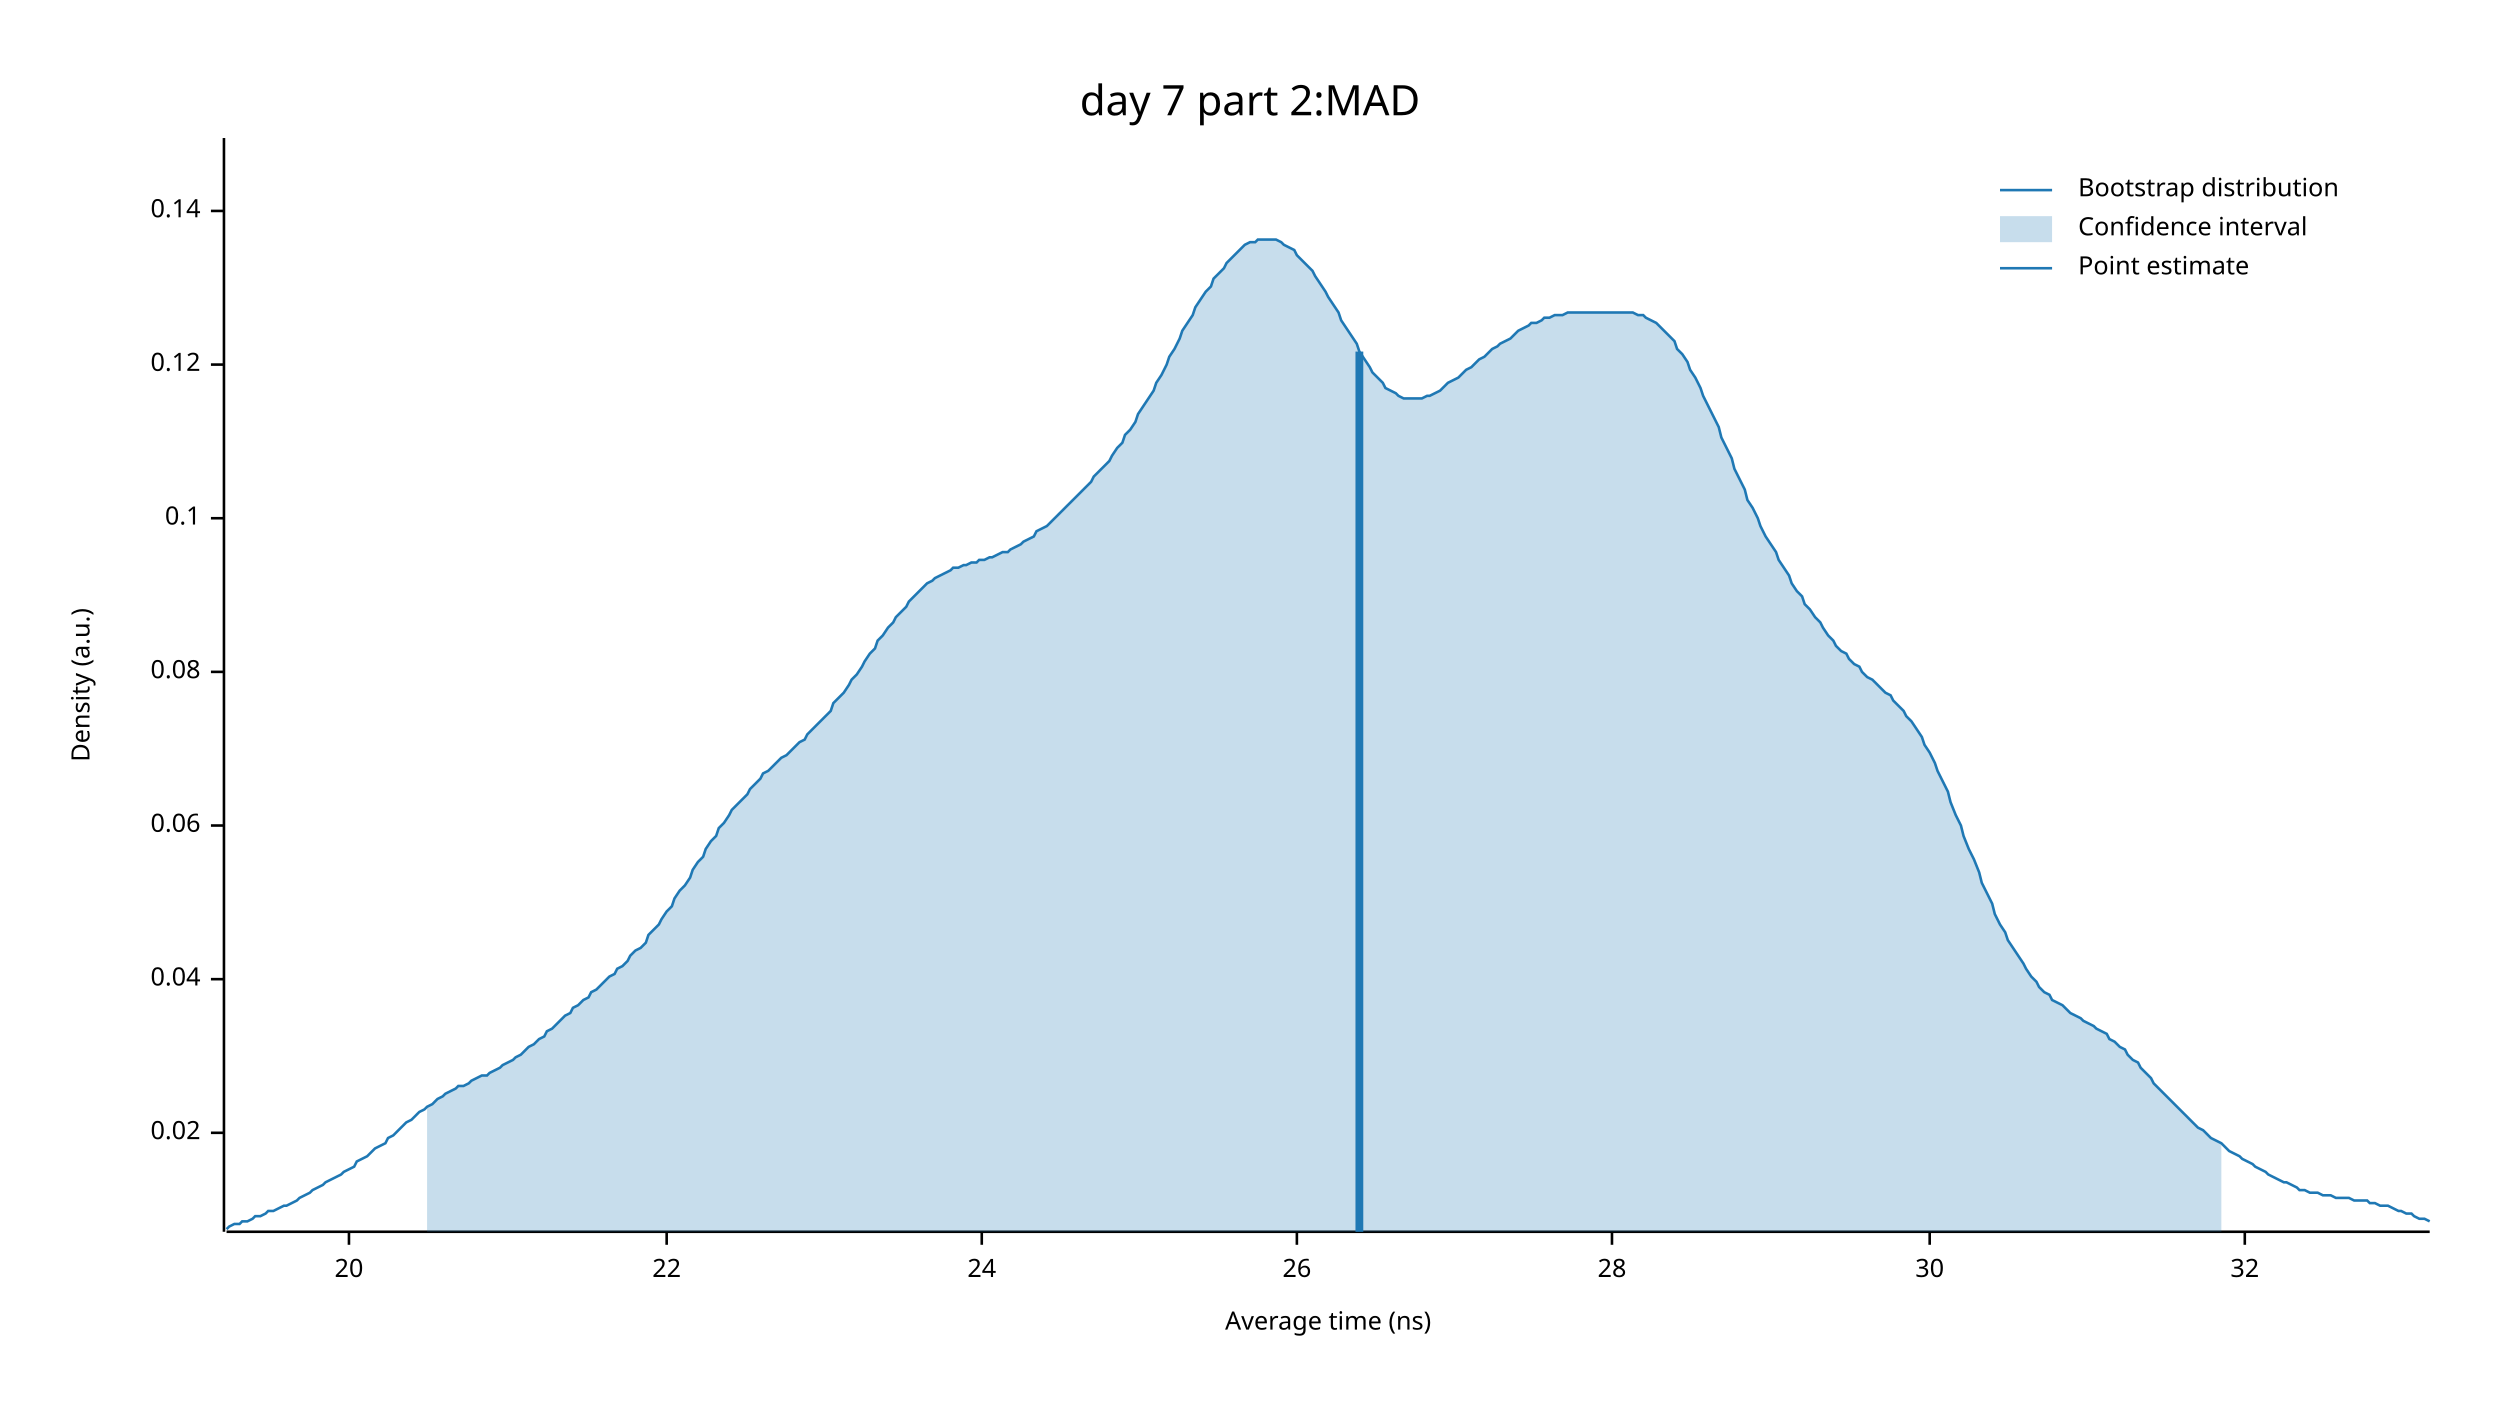
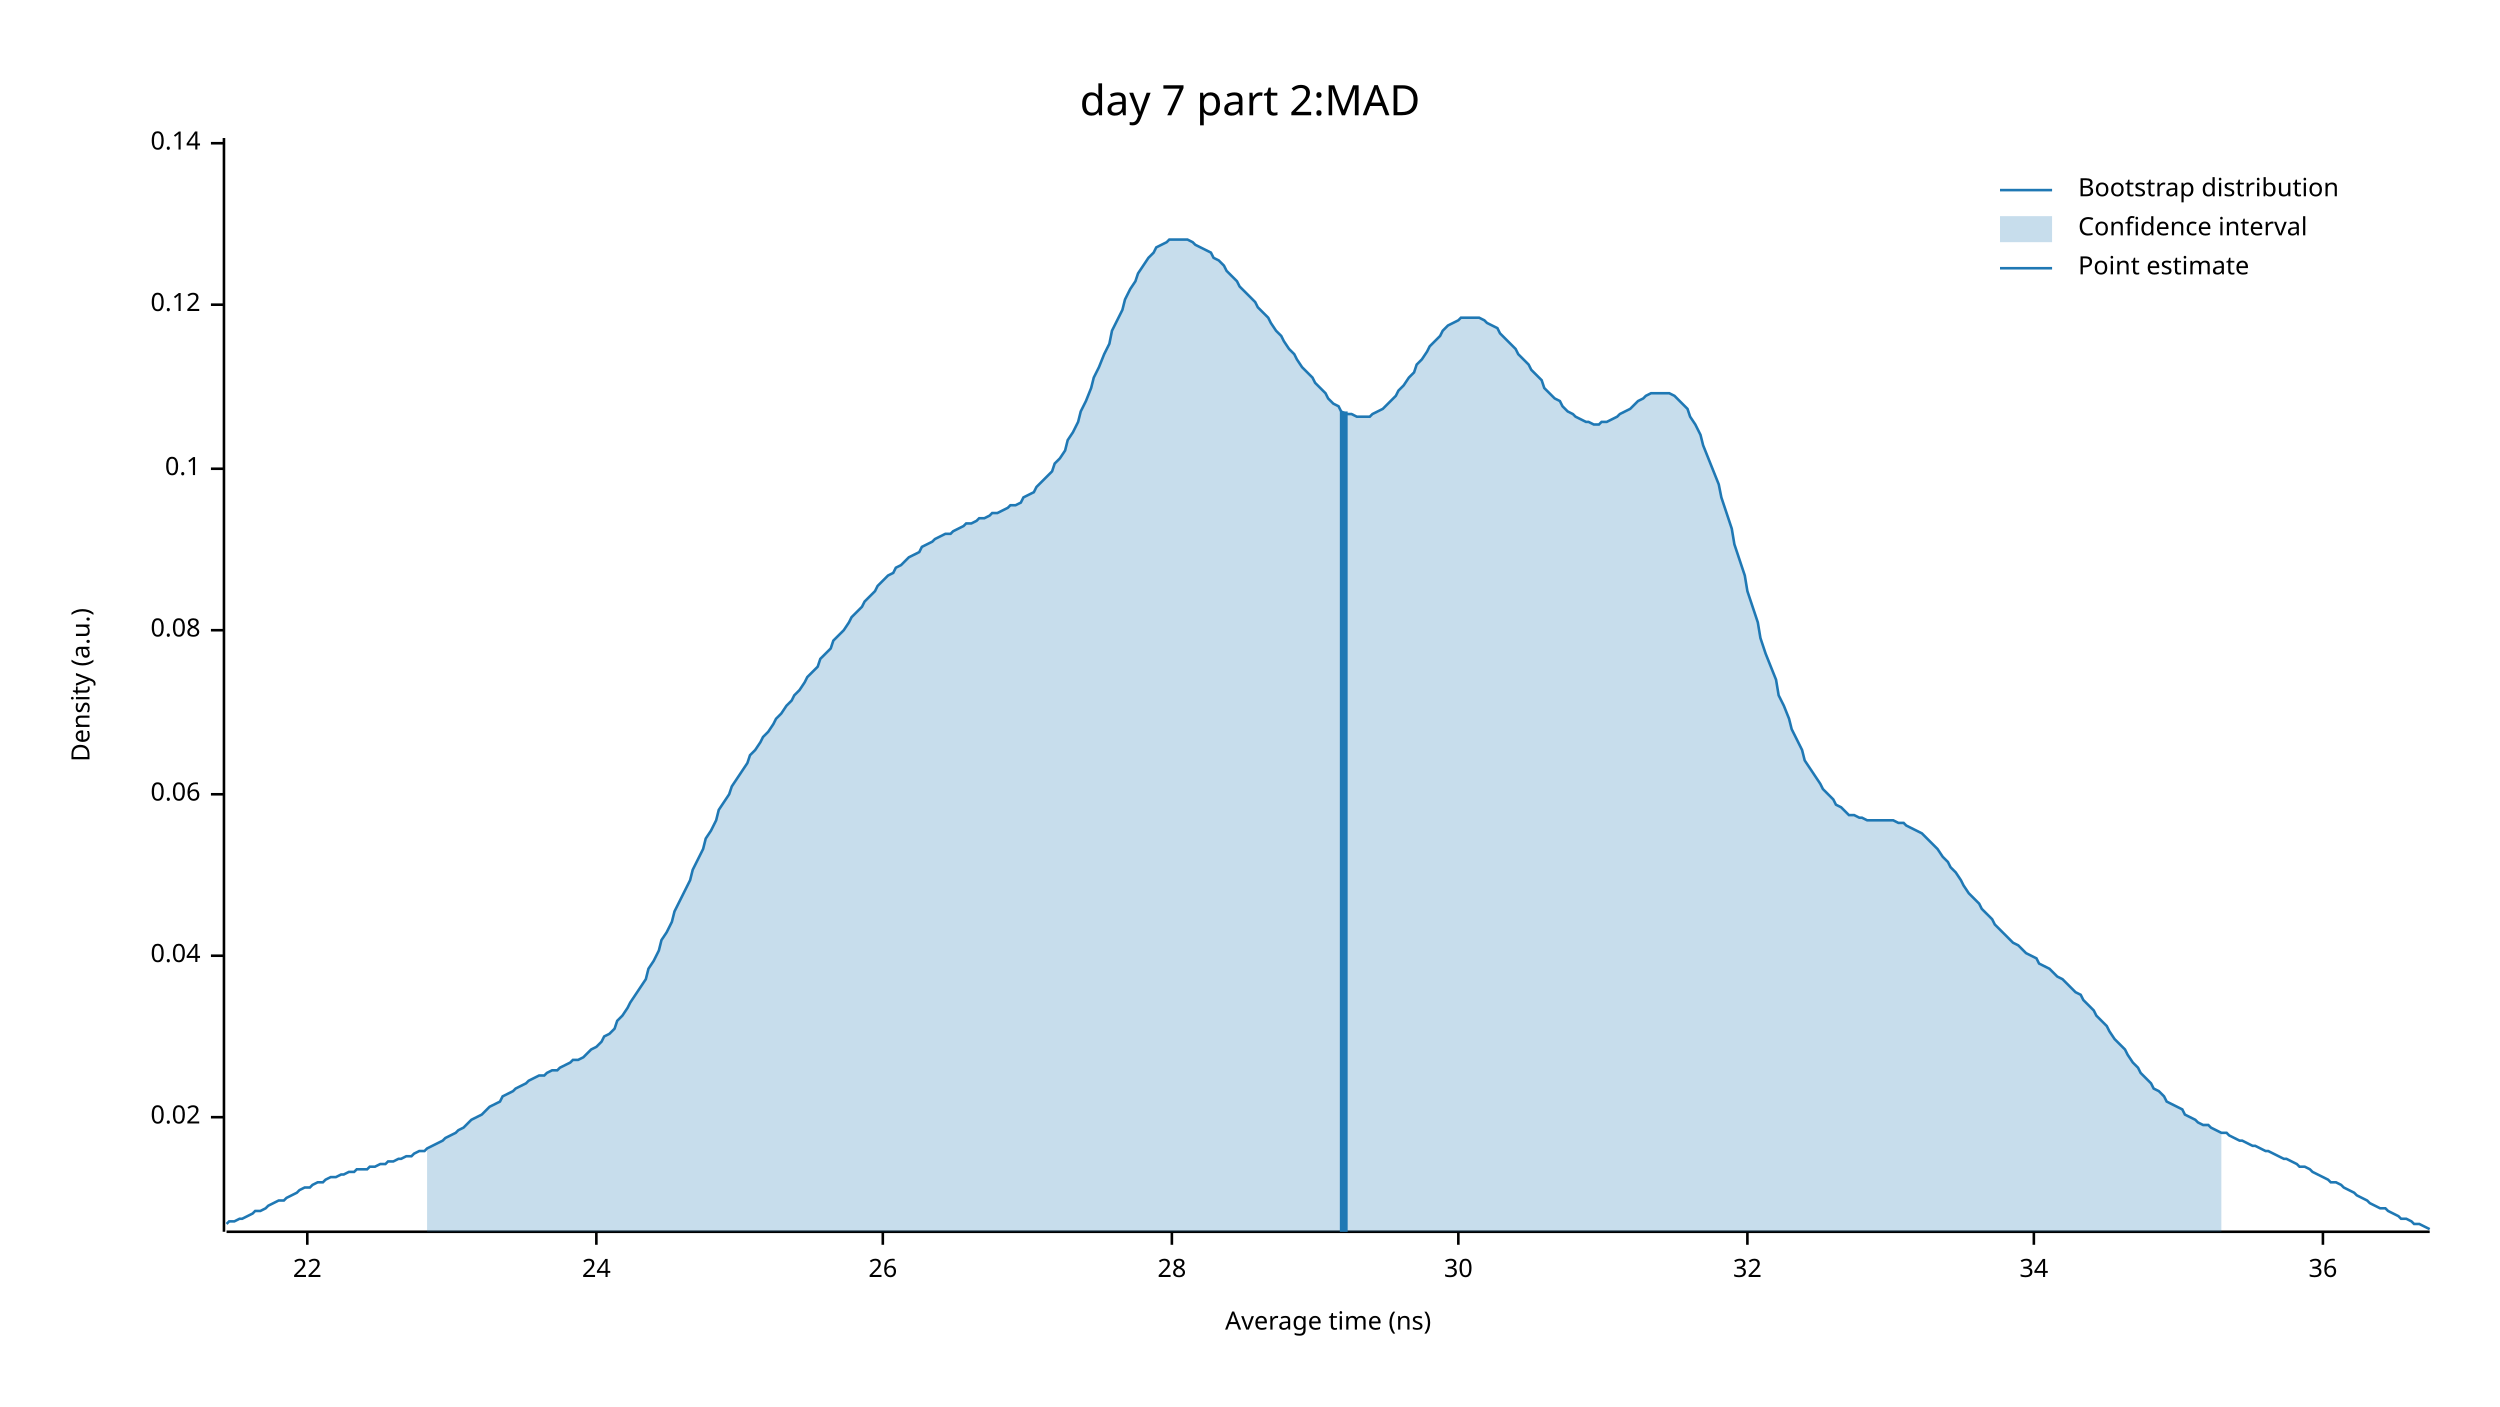
<svg xmlns="http://www.w3.org/2000/svg" width="960" height="540" viewBox="0 0 960 540">
  <text x="480" y="32" dy="0.76em" text-anchor="middle" font-family="sans-serif" font-size="16.129" opacity="1" fill="#000000">
day 7 part 2:MAD
</text>
  <text x="27" y="263" dy="0.76em" text-anchor="middle" font-family="sans-serif" font-size="9.677" opacity="1" fill="#000000" transform="rotate(270, 27, 263)">
Density (a.u.)
</text>
  <text x="510" y="513" dy="-0.5ex" text-anchor="middle" font-family="sans-serif" font-size="9.677" opacity="1" fill="#000000">
Average time (ns)
</text>
  <polyline fill="none" opacity="1" stroke="#000000" stroke-width="1" points="86,53 86,473 " />
-   <text x="77" y="435" dy="0.5ex" text-anchor="end" font-family="sans-serif" font-size="9.677" opacity="1" fill="#000000">
+   <text x="77" y="429" dy="0.5ex" text-anchor="end" font-family="sans-serif" font-size="9.677" opacity="1" fill="#000000">
0.02
</text>
-   <polyline fill="none" opacity="1" stroke="#000000" stroke-width="1" points="81,435 86,435 " />
-   <text x="77" y="376" dy="0.5ex" text-anchor="end" font-family="sans-serif" font-size="9.677" opacity="1" fill="#000000">
+   <polyline fill="none" opacity="1" stroke="#000000" stroke-width="1" points="81,429 86,429 " />
+   <text x="77" y="367" dy="0.5ex" text-anchor="end" font-family="sans-serif" font-size="9.677" opacity="1" fill="#000000">
0.04
</text>
-   <polyline fill="none" opacity="1" stroke="#000000" stroke-width="1" points="81,376 86,376 " />
-   <text x="77" y="317" dy="0.5ex" text-anchor="end" font-family="sans-serif" font-size="9.677" opacity="1" fill="#000000">
+   <polyline fill="none" opacity="1" stroke="#000000" stroke-width="1" points="81,367 86,367 " />
+   <text x="77" y="305" dy="0.5ex" text-anchor="end" font-family="sans-serif" font-size="9.677" opacity="1" fill="#000000">
0.06
</text>
-   <polyline fill="none" opacity="1" stroke="#000000" stroke-width="1" points="81,317 86,317 " />
-   <text x="77" y="258" dy="0.5ex" text-anchor="end" font-family="sans-serif" font-size="9.677" opacity="1" fill="#000000">
+   <polyline fill="none" opacity="1" stroke="#000000" stroke-width="1" points="81,305 86,305 " />
+   <text x="77" y="242" dy="0.5ex" text-anchor="end" font-family="sans-serif" font-size="9.677" opacity="1" fill="#000000">
0.08
</text>
-   <polyline fill="none" opacity="1" stroke="#000000" stroke-width="1" points="81,258 86,258 " />
-   <text x="77" y="199" dy="0.5ex" text-anchor="end" font-family="sans-serif" font-size="9.677" opacity="1" fill="#000000">
+   <polyline fill="none" opacity="1" stroke="#000000" stroke-width="1" points="81,242 86,242 " />
+   <text x="77" y="180" dy="0.5ex" text-anchor="end" font-family="sans-serif" font-size="9.677" opacity="1" fill="#000000">
0.1
</text>
-   <polyline fill="none" opacity="1" stroke="#000000" stroke-width="1" points="81,199 86,199 " />
-   <text x="77" y="140" dy="0.5ex" text-anchor="end" font-family="sans-serif" font-size="9.677" opacity="1" fill="#000000">
+   <polyline fill="none" opacity="1" stroke="#000000" stroke-width="1" points="81,180 86,180 " />
+   <text x="77" y="117" dy="0.5ex" text-anchor="end" font-family="sans-serif" font-size="9.677" opacity="1" fill="#000000">
0.12
</text>
-   <polyline fill="none" opacity="1" stroke="#000000" stroke-width="1" points="81,140 86,140 " />
-   <text x="77" y="81" dy="0.5ex" text-anchor="end" font-family="sans-serif" font-size="9.677" opacity="1" fill="#000000">
+   <polyline fill="none" opacity="1" stroke="#000000" stroke-width="1" points="81,117 86,117 " />
+   <text x="77" y="55" dy="0.5ex" text-anchor="end" font-family="sans-serif" font-size="9.677" opacity="1" fill="#000000">
0.14
</text>
-   <polyline fill="none" opacity="1" stroke="#000000" stroke-width="1" points="81,81 86,81 " />
+   <polyline fill="none" opacity="1" stroke="#000000" stroke-width="1" points="81,55 86,55 " />
  <polyline fill="none" opacity="1" stroke="#000000" stroke-width="1" points="87,473 933,473 " />
-   <text x="134" y="483" dy="0.76em" text-anchor="middle" font-family="sans-serif" font-size="9.677" opacity="1" fill="#000000">
- 20
- </text>
-   <polyline fill="none" opacity="1" stroke="#000000" stroke-width="1" points="134,473 134,478 " />
-   <text x="256" y="483" dy="0.76em" text-anchor="middle" font-family="sans-serif" font-size="9.677" opacity="1" fill="#000000">
+   <text x="118" y="483" dy="0.76em" text-anchor="middle" font-family="sans-serif" font-size="9.677" opacity="1" fill="#000000">
22
</text>
-   <polyline fill="none" opacity="1" stroke="#000000" stroke-width="1" points="256,473 256,478 " />
-   <text x="377" y="483" dy="0.76em" text-anchor="middle" font-family="sans-serif" font-size="9.677" opacity="1" fill="#000000">
+   <polyline fill="none" opacity="1" stroke="#000000" stroke-width="1" points="118,473 118,478 " />
+   <text x="229" y="483" dy="0.76em" text-anchor="middle" font-family="sans-serif" font-size="9.677" opacity="1" fill="#000000">
24
</text>
-   <polyline fill="none" opacity="1" stroke="#000000" stroke-width="1" points="377,473 377,478 " />
-   <text x="498" y="483" dy="0.76em" text-anchor="middle" font-family="sans-serif" font-size="9.677" opacity="1" fill="#000000">
+   <polyline fill="none" opacity="1" stroke="#000000" stroke-width="1" points="229,473 229,478 " />
+   <text x="339" y="483" dy="0.76em" text-anchor="middle" font-family="sans-serif" font-size="9.677" opacity="1" fill="#000000">
26
</text>
-   <polyline fill="none" opacity="1" stroke="#000000" stroke-width="1" points="498,473 498,478 " />
-   <text x="619" y="483" dy="0.76em" text-anchor="middle" font-family="sans-serif" font-size="9.677" opacity="1" fill="#000000">
+   <polyline fill="none" opacity="1" stroke="#000000" stroke-width="1" points="339,473 339,478 " />
+   <text x="450" y="483" dy="0.76em" text-anchor="middle" font-family="sans-serif" font-size="9.677" opacity="1" fill="#000000">
28
</text>
-   <polyline fill="none" opacity="1" stroke="#000000" stroke-width="1" points="619,473 619,478 " />
-   <text x="741" y="483" dy="0.76em" text-anchor="middle" font-family="sans-serif" font-size="9.677" opacity="1" fill="#000000">
+   <polyline fill="none" opacity="1" stroke="#000000" stroke-width="1" points="450,473 450,478 " />
+   <text x="560" y="483" dy="0.76em" text-anchor="middle" font-family="sans-serif" font-size="9.677" opacity="1" fill="#000000">
30
</text>
-   <polyline fill="none" opacity="1" stroke="#000000" stroke-width="1" points="741,473 741,478 " />
-   <text x="862" y="483" dy="0.76em" text-anchor="middle" font-family="sans-serif" font-size="9.677" opacity="1" fill="#000000">
+   <polyline fill="none" opacity="1" stroke="#000000" stroke-width="1" points="560,473 560,478 " />
+   <text x="671" y="483" dy="0.76em" text-anchor="middle" font-family="sans-serif" font-size="9.677" opacity="1" fill="#000000">
32
</text>
-   <polyline fill="none" opacity="1" stroke="#000000" stroke-width="1" points="862,473 862,478 " />
-   <polyline fill="none" opacity="1" stroke="#1F78B4" stroke-width="1" points="87,472 88,471 90,470 92,470 93,469 95,469 97,468 98,467 100,467 102,466 103,465 105,465 107,464 109,463 110,463 112,462 114,461 115,460 117,459 119,458 120,457 122,456 124,455 125,454 127,453 129,452 131,451 132,450 134,449 136,448 137,446 139,445 141,444 142,443 144,441 146,440 148,439 149,437 151,436 153,434 154,433 156,431 158,430 159,429 161,427 163,426 164,425 166,424 168,422 170,421 171,420 173,419 175,418 176,417 178,417 180,416 181,415 183,414 185,413 187,413 188,412 190,411 192,410 193,409 195,408 197,407 198,406 200,405 202,403 203,402 205,401 207,399 209,398 210,396 212,395 214,393 215,392 217,390 219,389 220,387 222,386 224,384 226,383 227,381 229,380 231,378 232,377 234,375 236,374 237,372 239,371 241,369 242,367 244,365 246,364 248,362 249,359 251,357 253,355 254,353 256,350 258,348 259,345 261,342 263,340 265,337 266,334 268,331 270,329 271,326 273,323 275,321 276,318 278,316 280,313 281,311 283,309 285,307 287,305 288,303 290,301 292,299 293,297 295,296 297,294 298,293 300,291 302,290 304,288 305,287 307,285 309,284 310,282 312,280 314,278 315,277 317,275 319,273 320,270 322,268 324,266 326,263 327,261 329,259 331,256 332,254 334,251 336,249 337,246 339,244 341,241 343,239 344,237 346,235 348,233 349,231 351,229 353,227 354,226 356,224 358,223 359,222 361,221 363,220 365,219 366,218 368,218 370,217 371,217 373,216 375,216 376,215 378,215 380,214 381,214 383,213 385,212 387,212 388,211 390,210 392,209 393,208 395,207 397,206 398,204 400,203 402,202 404,200 405,199 407,197 409,195 410,194 412,192 414,190 415,189 417,187 419,185 420,183 422,181 424,179 426,177 427,175 429,172 431,170 432,167 434,165 436,162 437,159 439,156 441,153 443,150 444,147 446,144 448,140 449,137 451,134 453,130 454,127 456,124 458,121 459,118 461,115 463,112 465,110 466,107 468,105 470,103 471,101 473,99 475,97 476,96 478,94 480,93 482,93 483,92 485,92 487,92 488,92 490,92 492,93 493,94 495,95 497,96 498,98 500,100 502,102 504,104 505,106 507,109 509,112 510,114 512,117 514,120 515,123 517,126 519,129 521,132 522,135 524,138 526,141 527,143 529,145 531,147 532,149 534,150 536,151 537,152 539,153 541,153 543,153 544,153 546,153 548,152 549,152 551,151 553,150 554,149 556,147 558,146 560,145 561,144 563,142 565,141 566,140 568,138 570,137 571,136 573,134 575,133 576,132 578,131 580,130 582,128 583,127 585,126 587,125 588,124 590,124 592,123 593,122 595,122 597,121 599,121 600,121 602,120 604,120 605,120 607,120 609,120 610,120 612,120 614,120 615,120 617,120 619,120 621,120 622,120 624,120 626,120 627,120 629,121 631,121 632,122 634,123 636,124 638,126 639,127 641,129 643,131 644,134 646,136 648,139 649,142 651,145 653,149 654,152 656,156 658,160 660,164 661,168 663,172 665,176 666,180 668,184 670,188 671,192 673,195 675,199 676,202 678,206 680,209 682,212 683,215 685,218 687,221 688,224 690,227 692,229 693,232 695,234 697,237 699,239 700,241 702,244 704,246 705,248 707,250 709,251 710,253 712,255 714,256 715,258 717,260 719,261 721,263 722,264 724,266 726,267 727,269 729,271 731,273 732,275 734,277 736,280 738,283 739,286 741,289 743,293 744,296 746,300 748,304 749,308 751,313 753,317 754,321 756,326 758,330 760,335 761,339 763,343 765,347 766,351 768,355 770,358 771,361 773,364 775,367 777,370 778,372 780,375 782,377 783,379 785,381 787,382 788,384 790,385 792,386 793,387 795,389 797,390 799,391 800,392 802,393 804,394 805,395 807,396 809,397 810,399 812,400 814,402 816,403 817,405 819,407 821,408 822,410 824,412 826,414 827,416 829,418 831,420 832,421 834,423 836,425 838,427 839,428 841,430 843,432 844,433 846,434 848,436 849,437 851,438 853,439 855,441 856,442 858,443 860,444 861,445 863,446 865,447 866,448 868,449 870,450 871,451 873,452 875,453 877,454 878,454 880,455 882,456 883,457 885,457 887,458 888,458 890,458 892,459 894,459 895,459 897,460 899,460 900,460 902,460 904,461 905,461 907,461 909,461 910,462 912,462 914,463 916,463 917,463 919,464 921,465 922,465 924,466 926,466 927,467 929,468 931,468 933,469 " />
-   <polygon opacity="0.25" fill="#1F78B4" points="164,425 166,424 168,422 170,421 171,420 173,419 175,418 176,417 178,417 180,416 181,415 183,414 185,413 187,413 188,412 190,411 192,410 193,409 195,408 197,407 198,406 200,405 202,403 203,402 205,401 207,399 209,398 210,396 212,395 214,393 215,392 217,390 219,389 220,387 222,386 224,384 226,383 227,381 229,380 231,378 232,377 234,375 236,374 237,372 239,371 241,369 242,367 244,365 246,364 248,362 249,359 251,357 253,355 254,353 256,350 258,348 259,345 261,342 263,340 265,337 266,334 268,331 270,329 271,326 273,323 275,321 276,318 278,316 280,313 281,311 283,309 285,307 287,305 288,303 290,301 292,299 293,297 295,296 297,294 298,293 300,291 302,290 304,288 305,287 307,285 309,284 310,282 312,280 314,278 315,277 317,275 319,273 320,270 322,268 324,266 326,263 327,261 329,259 331,256 332,254 334,251 336,249 337,246 339,244 341,241 343,239 344,237 346,235 348,233 349,231 351,229 353,227 354,226 356,224 358,223 359,222 361,221 363,220 365,219 366,218 368,218 370,217 371,217 373,216 375,216 376,215 378,215 380,214 381,214 383,213 385,212 387,212 388,211 390,210 392,209 393,208 395,207 397,206 398,204 400,203 402,202 404,200 405,199 407,197 409,195 410,194 412,192 414,190 415,189 417,187 419,185 420,183 422,181 424,179 426,177 427,175 429,172 431,170 432,167 434,165 436,162 437,159 439,156 441,153 443,150 444,147 446,144 448,140 449,137 451,134 453,130 454,127 456,124 458,121 459,118 461,115 463,112 465,110 466,107 468,105 470,103 471,101 473,99 475,97 476,96 478,94 480,93 482,93 483,92 485,92 487,92 488,92 490,92 492,93 493,94 495,95 497,96 498,98 500,100 502,102 504,104 505,106 507,109 509,112 510,114 512,117 514,120 515,123 517,126 519,129 521,132 522,135 524,138 526,141 527,143 529,145 531,147 532,149 534,150 536,151 537,152 539,153 541,153 543,153 544,153 546,153 548,152 549,152 551,151 553,150 554,149 556,147 558,146 560,145 561,144 563,142 565,141 566,140 568,138 570,137 571,136 573,134 575,133 576,132 578,131 580,130 582,128 583,127 585,126 587,125 588,124 590,124 592,123 593,122 595,122 597,121 599,121 600,121 602,120 604,120 605,120 607,120 609,120 610,120 612,120 614,120 615,120 617,120 619,120 621,120 622,120 624,120 626,120 627,120 629,121 631,121 632,122 634,123 636,124 638,126 639,127 641,129 643,131 644,134 646,136 648,139 649,142 651,145 653,149 654,152 656,156 658,160 660,164 661,168 663,172 665,176 666,180 668,184 670,188 671,192 673,195 675,199 676,202 678,206 680,209 682,212 683,215 685,218 687,221 688,224 690,227 692,229 693,232 695,234 697,237 699,239 700,241 702,244 704,246 705,248 707,250 709,251 710,253 712,255 714,256 715,258 717,260 719,261 721,263 722,264 724,266 726,267 727,269 729,271 731,273 732,275 734,277 736,280 738,283 739,286 741,289 743,293 744,296 746,300 748,304 749,308 751,313 753,317 754,321 756,326 758,330 760,335 761,339 763,343 765,347 766,351 768,355 770,358 771,361 773,364 775,367 777,370 778,372 780,375 782,377 783,379 785,381 787,382 788,384 790,385 792,386 793,387 795,389 797,390 799,391 800,392 802,393 804,394 805,395 807,396 809,397 810,399 812,400 814,402 816,403 817,405 819,407 821,408 822,410 824,412 826,414 827,416 829,418 831,420 832,421 834,423 836,425 838,427 839,428 841,430 843,432 844,433 846,434 848,436 849,437 851,438 853,439 853,473 164,473 " />
-   <polyline fill="none" opacity="1" stroke="#1F78B4" stroke-width="3" points="522,473 522,135 " />
+   <polyline fill="none" opacity="1" stroke="#000000" stroke-width="1" points="671,473 671,478 " />
+   <text x="781" y="483" dy="0.76em" text-anchor="middle" font-family="sans-serif" font-size="9.677" opacity="1" fill="#000000">
+ 34
+ </text>
+   <polyline fill="none" opacity="1" stroke="#000000" stroke-width="1" points="781,473 781,478 " />
+   <text x="892" y="483" dy="0.76em" text-anchor="middle" font-family="sans-serif" font-size="9.677" opacity="1" fill="#000000">
+ 36
+ </text>
+   <polyline fill="none" opacity="1" stroke="#000000" stroke-width="1" points="892,473 892,478 " />
+   <polyline fill="none" opacity="1" stroke="#1F78B4" stroke-width="1" points="87,470 88,469 90,469 92,468 93,468 95,467 97,466 98,465 100,465 102,464 103,463 105,462 107,461 109,461 110,460 112,459 114,458 115,457 117,456 119,456 120,455 122,454 124,454 125,453 127,452 129,452 131,451 132,451 134,450 136,450 137,449 139,449 141,449 142,448 144,448 146,447 148,447 149,446 151,446 153,445 154,445 156,444 158,444 159,443 161,442 163,442 164,441 166,440 168,439 170,438 171,437 173,436 175,435 176,434 178,433 180,431 181,430 183,429 185,428 187,426 188,425 190,424 192,423 193,421 195,420 197,419 198,418 200,417 202,416 203,415 205,414 207,413 209,413 210,412 212,411 214,411 215,410 217,409 219,408 220,407 222,407 224,406 226,404 227,403 229,402 231,400 232,398 234,397 236,395 237,392 239,390 241,387 242,385 244,382 246,379 248,376 249,372 251,369 253,365 254,361 256,358 258,354 259,350 261,346 263,342 265,338 266,334 268,330 270,326 271,322 273,319 275,315 276,311 278,308 280,305 281,302 283,299 285,296 287,293 288,290 290,288 292,285 293,283 295,281 297,278 298,276 300,274 302,271 304,269 305,267 307,265 309,262 310,260 312,258 314,256 315,253 317,251 319,249 320,246 322,244 324,242 326,239 327,237 329,235 331,233 332,231 334,229 336,227 337,225 339,223 341,221 343,220 344,218 346,217 348,215 349,214 351,213 353,212 354,210 356,209 358,208 359,207 361,206 363,205 365,205 366,204 368,203 370,202 371,201 373,201 375,200 376,199 378,199 380,198 381,197 383,197 385,196 387,195 388,194 390,194 392,193 393,191 395,190 397,189 398,187 400,185 402,183 404,181 405,178 407,176 409,173 410,169 412,166 414,162 415,158 417,154 419,149 420,145 422,141 424,136 426,132 427,127 429,123 431,119 432,115 434,111 436,108 437,105 439,102 441,99 443,97 444,95 446,94 448,93 449,92 451,92 453,92 454,92 456,92 458,93 459,94 461,95 463,96 465,97 466,99 468,100 470,102 471,104 473,106 475,108 476,110 478,112 480,114 482,116 483,118 485,120 487,122 488,124 490,127 492,129 493,131 495,134 497,136 498,138 500,141 502,143 504,145 505,147 507,149 509,151 510,153 512,155 514,156 515,158 517,159 519,159 521,160 522,160 524,160 526,160 527,159 529,158 531,157 532,156 534,154 536,152 537,150 539,148 541,145 543,143 544,140 546,138 548,135 549,133 551,131 553,129 554,127 556,125 558,124 560,123 561,122 563,122 565,122 566,122 568,122 570,123 571,124 573,125 575,126 576,128 578,130 580,132 582,134 583,136 585,138 587,140 588,142 590,144 592,146 593,149 595,151 597,153 599,154 600,156 602,158 604,159 605,160 607,161 609,162 610,162 612,163 614,163 615,162 617,162 619,161 621,160 622,159 624,158 626,157 627,156 629,154 631,153 632,152 634,151 636,151 638,151 639,151 641,151 643,152 644,153 646,155 648,157 649,160 651,163 653,167 654,171 656,176 658,181 660,186 661,191 663,197 665,203 666,209 668,215 670,221 671,227 673,233 675,239 676,245 678,251 680,256 682,261 683,267 685,271 687,276 688,280 690,284 692,288 693,292 695,295 697,298 699,301 700,303 702,305 704,307 705,309 707,310 709,312 710,313 712,313 714,314 715,314 717,315 719,315 721,315 722,315 724,315 726,315 727,315 729,316 731,316 732,317 734,318 736,319 738,320 739,321 741,323 743,325 744,326 746,329 748,331 749,333 751,335 753,338 754,340 756,343 758,345 760,347 761,349 763,351 765,353 766,355 768,357 770,359 771,360 773,362 775,363 777,365 778,366 780,367 782,368 783,370 785,371 787,372 788,373 790,375 792,376 793,377 795,379 797,381 799,382 800,384 802,386 804,388 805,390 807,392 809,394 810,396 812,399 814,401 816,403 817,405 819,408 821,410 822,412 824,414 826,416 827,418 829,419 831,421 832,423 834,424 836,425 838,426 839,428 841,429 843,430 844,431 846,432 848,432 849,433 851,434 853,435 855,435 856,436 858,437 860,438 861,438 863,439 865,440 866,440 868,441 870,442 871,442 873,443 875,444 877,445 878,445 880,446 882,447 883,448 885,448 887,449 888,450 890,451 892,452 894,453 895,454 897,454 899,455 900,456 902,457 904,458 905,459 907,460 909,461 910,462 912,463 914,464 916,464 917,465 919,466 921,467 922,468 924,468 926,469 927,470 929,470 931,471 933,472 " />
+   <polygon opacity="0.25" fill="#1F78B4" points="164,441 166,440 168,439 170,438 171,437 173,436 175,435 176,434 178,433 180,431 181,430 183,429 185,428 187,426 188,425 190,424 192,423 193,421 195,420 197,419 198,418 200,417 202,416 203,415 205,414 207,413 209,413 210,412 212,411 214,411 215,410 217,409 219,408 220,407 222,407 224,406 226,404 227,403 229,402 231,400 232,398 234,397 236,395 237,392 239,390 241,387 242,385 244,382 246,379 248,376 249,372 251,369 253,365 254,361 256,358 258,354 259,350 261,346 263,342 265,338 266,334 268,330 270,326 271,322 273,319 275,315 276,311 278,308 280,305 281,302 283,299 285,296 287,293 288,290 290,288 292,285 293,283 295,281 297,278 298,276 300,274 302,271 304,269 305,267 307,265 309,262 310,260 312,258 314,256 315,253 317,251 319,249 320,246 322,244 324,242 326,239 327,237 329,235 331,233 332,231 334,229 336,227 337,225 339,223 341,221 343,220 344,218 346,217 348,215 349,214 351,213 353,212 354,210 356,209 358,208 359,207 361,206 363,205 365,205 366,204 368,203 370,202 371,201 373,201 375,200 376,199 378,199 380,198 381,197 383,197 385,196 387,195 388,194 390,194 392,193 393,191 395,190 397,189 398,187 400,185 402,183 404,181 405,178 407,176 409,173 410,169 412,166 414,162 415,158 417,154 419,149 420,145 422,141 424,136 426,132 427,127 429,123 431,119 432,115 434,111 436,108 437,105 439,102 441,99 443,97 444,95 446,94 448,93 449,92 451,92 453,92 454,92 456,92 458,93 459,94 461,95 463,96 465,97 466,99 468,100 470,102 471,104 473,106 475,108 476,110 478,112 480,114 482,116 483,118 485,120 487,122 488,124 490,127 492,129 493,131 495,134 497,136 498,138 500,141 502,143 504,145 505,147 507,149 509,151 510,153 512,155 514,156 515,158 517,159 519,159 521,160 522,160 524,160 526,160 527,159 529,158 531,157 532,156 534,154 536,152 537,150 539,148 541,145 543,143 544,140 546,138 548,135 549,133 551,131 553,129 554,127 556,125 558,124 560,123 561,122 563,122 565,122 566,122 568,122 570,123 571,124 573,125 575,126 576,128 578,130 580,132 582,134 583,136 585,138 587,140 588,142 590,144 592,146 593,149 595,151 597,153 599,154 600,156 602,158 604,159 605,160 607,161 609,162 610,162 612,163 614,163 615,162 617,162 619,161 621,160 622,159 624,158 626,157 627,156 629,154 631,153 632,152 634,151 636,151 638,151 639,151 641,151 643,152 644,153 646,155 648,157 649,160 651,163 653,167 654,171 656,176 658,181 660,186 661,191 663,197 665,203 666,209 668,215 670,221 671,227 673,233 675,239 676,245 678,251 680,256 682,261 683,267 685,271 687,276 688,280 690,284 692,288 693,292 695,295 697,298 699,301 700,303 702,305 704,307 705,309 707,310 709,312 710,313 712,313 714,314 715,314 717,315 719,315 721,315 722,315 724,315 726,315 727,315 729,316 731,316 732,317 734,318 736,319 738,320 739,321 741,323 743,325 744,326 746,329 748,331 749,333 751,335 753,338 754,340 756,343 758,345 760,347 761,349 763,351 765,353 766,355 768,357 770,359 771,360 773,362 775,363 777,365 778,366 780,367 782,368 783,370 785,371 787,372 788,373 790,375 792,376 793,377 795,379 797,381 799,382 800,384 802,386 804,388 805,390 807,392 809,394 810,396 812,399 814,401 816,403 817,405 819,408 821,410 822,412 824,414 826,416 827,418 829,419 831,421 832,423 834,424 836,425 838,426 839,428 841,429 843,430 844,431 846,432 848,432 849,433 851,434 853,435 853,473 164,473 " />
+   <polyline fill="none" opacity="1" stroke="#1F78B4" stroke-width="3" points="516,473 516,158 " />
  <text x="798" y="68" dy="0.76em" text-anchor="start" font-family="sans-serif" font-size="9.677" opacity="1" fill="#000000">
Bootstrap distribution
</text>
  <text x="798" y="83" dy="0.76em" text-anchor="start" font-family="sans-serif" font-size="9.677" opacity="1" fill="#000000">
Confidence interval
</text>
  <text x="798" y="98" dy="0.76em" text-anchor="start" font-family="sans-serif" font-size="9.677" opacity="1" fill="#000000">
Point estimate
</text>
  <polyline fill="none" opacity="1" stroke="#1F78B4" stroke-width="1" points="768,73 788,73 " />
  <rect x="768" y="83" width="20" height="10" opacity="0.25" fill="#1F78B4" stroke="none" />
  <polyline fill="none" opacity="1" stroke="#1F78B4" stroke-width="1" points="768,103 788,103 " />
</svg>
